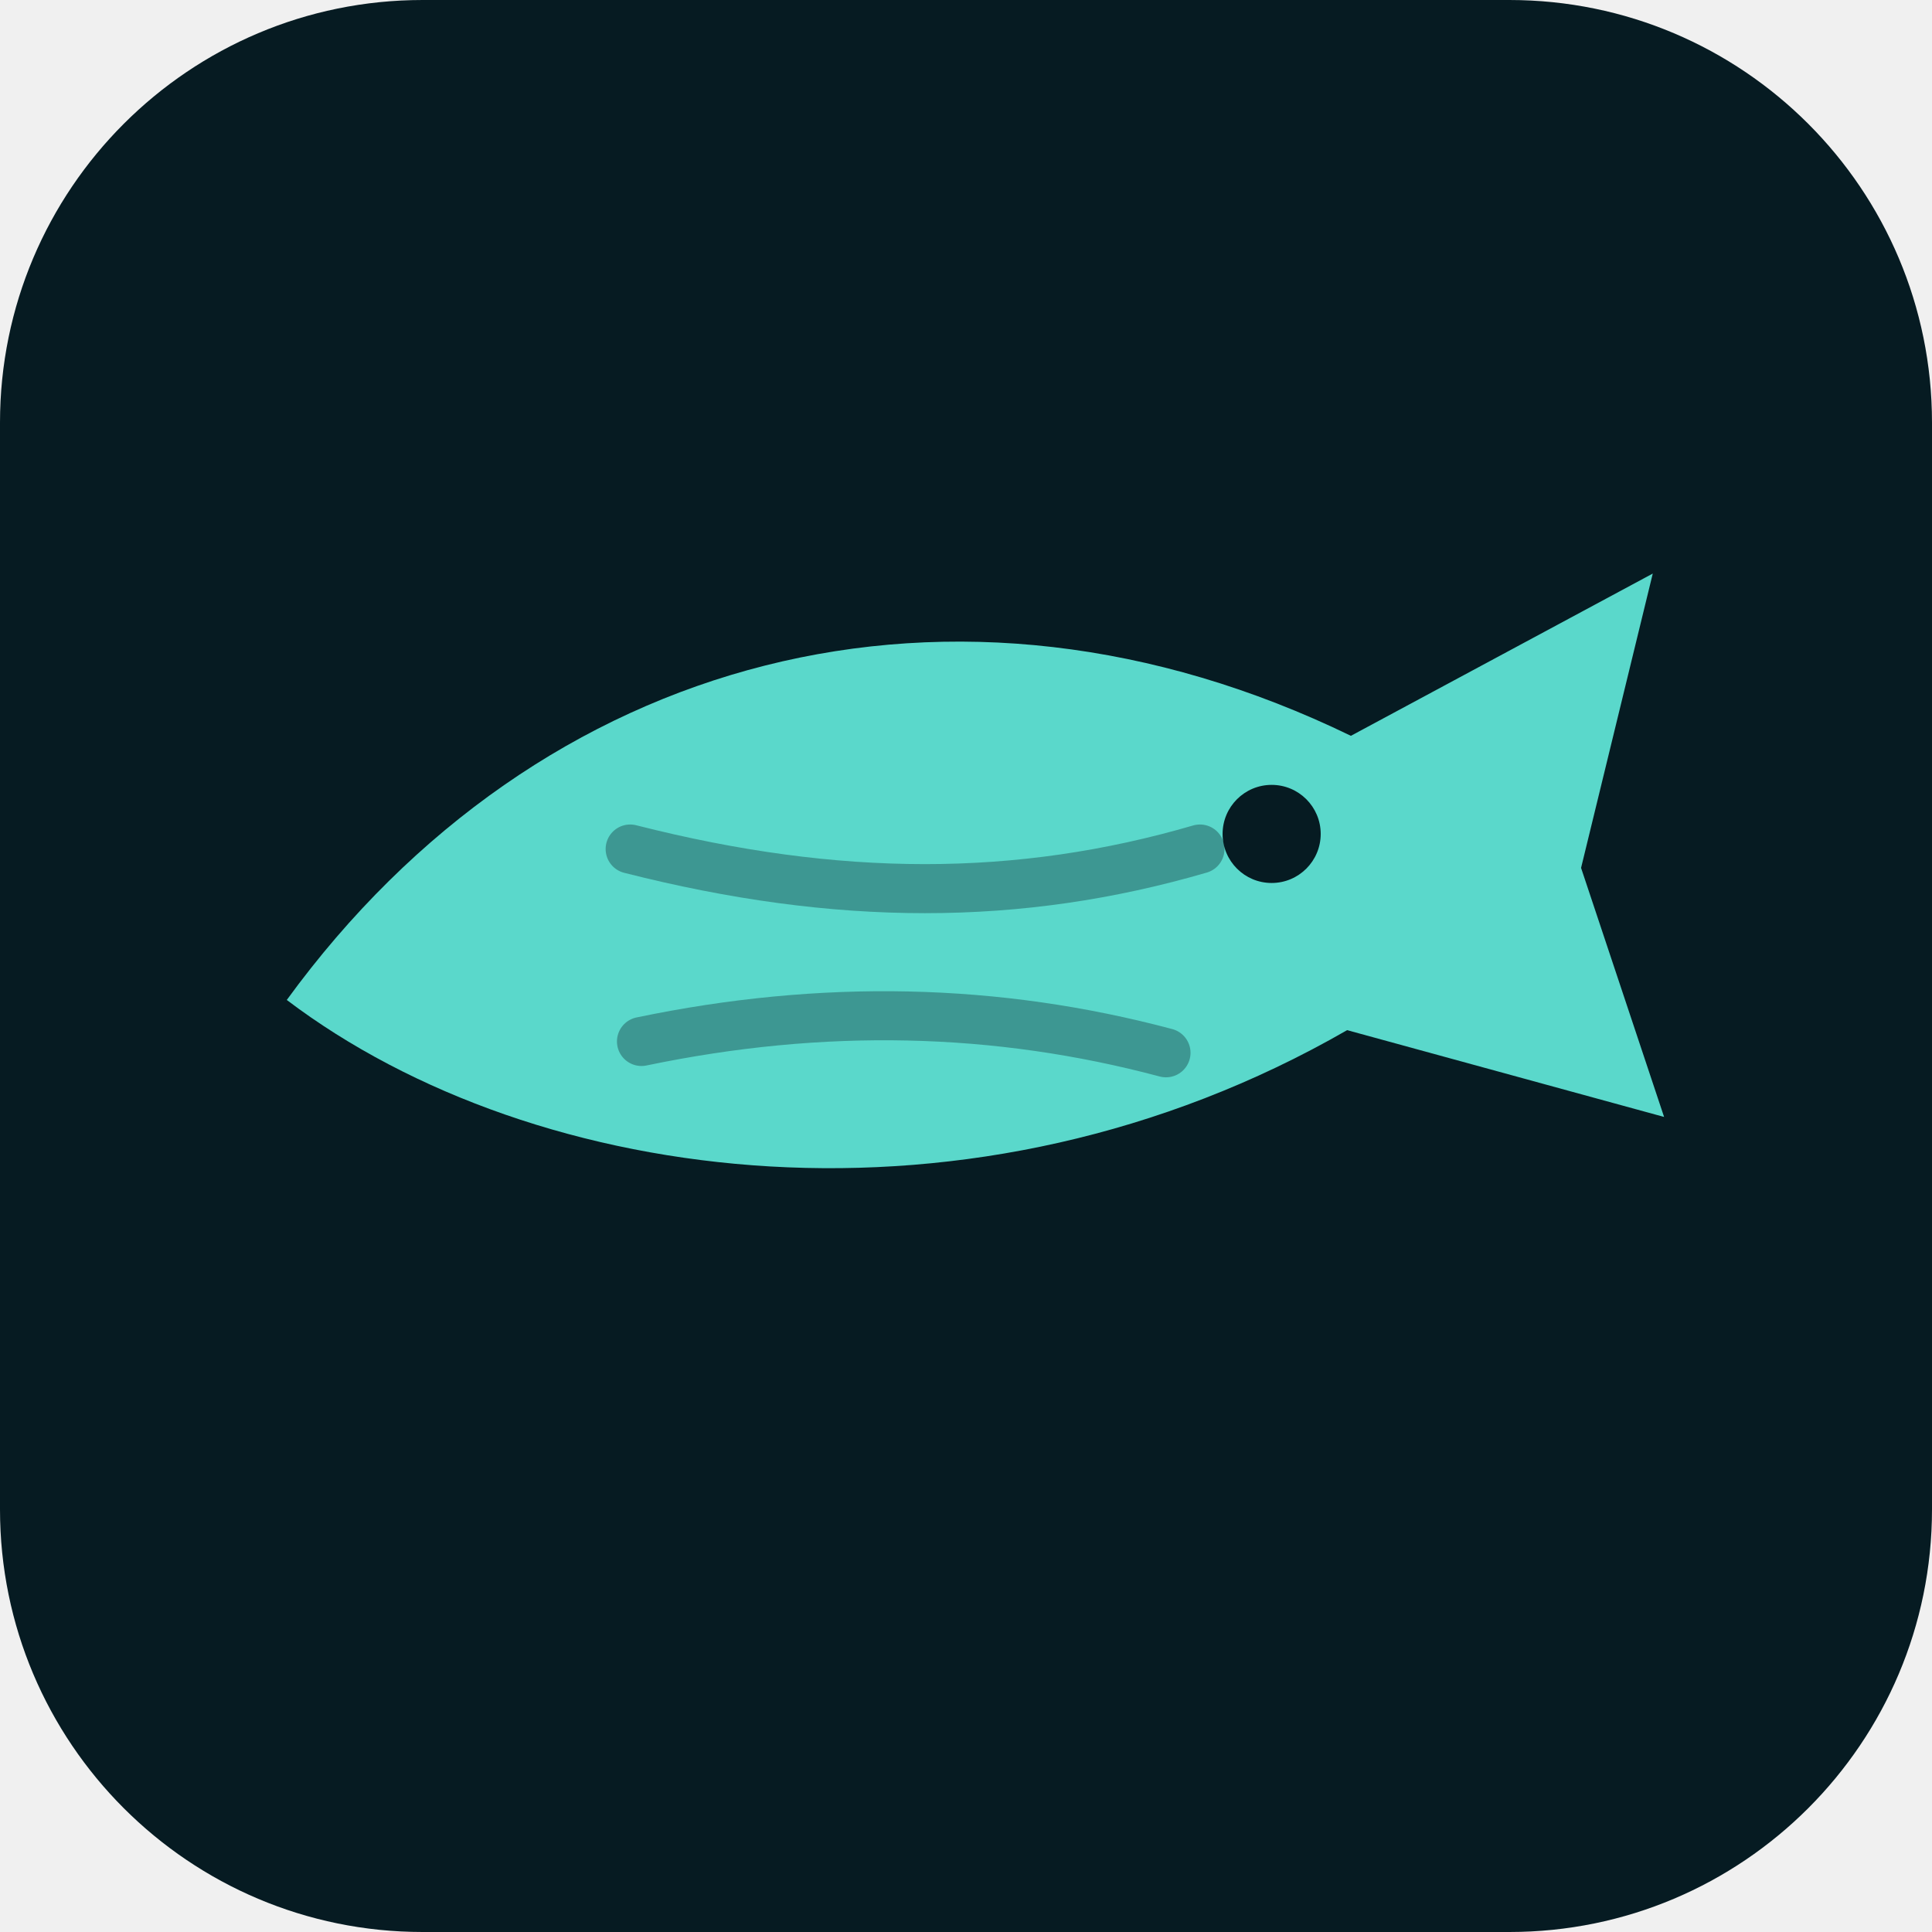
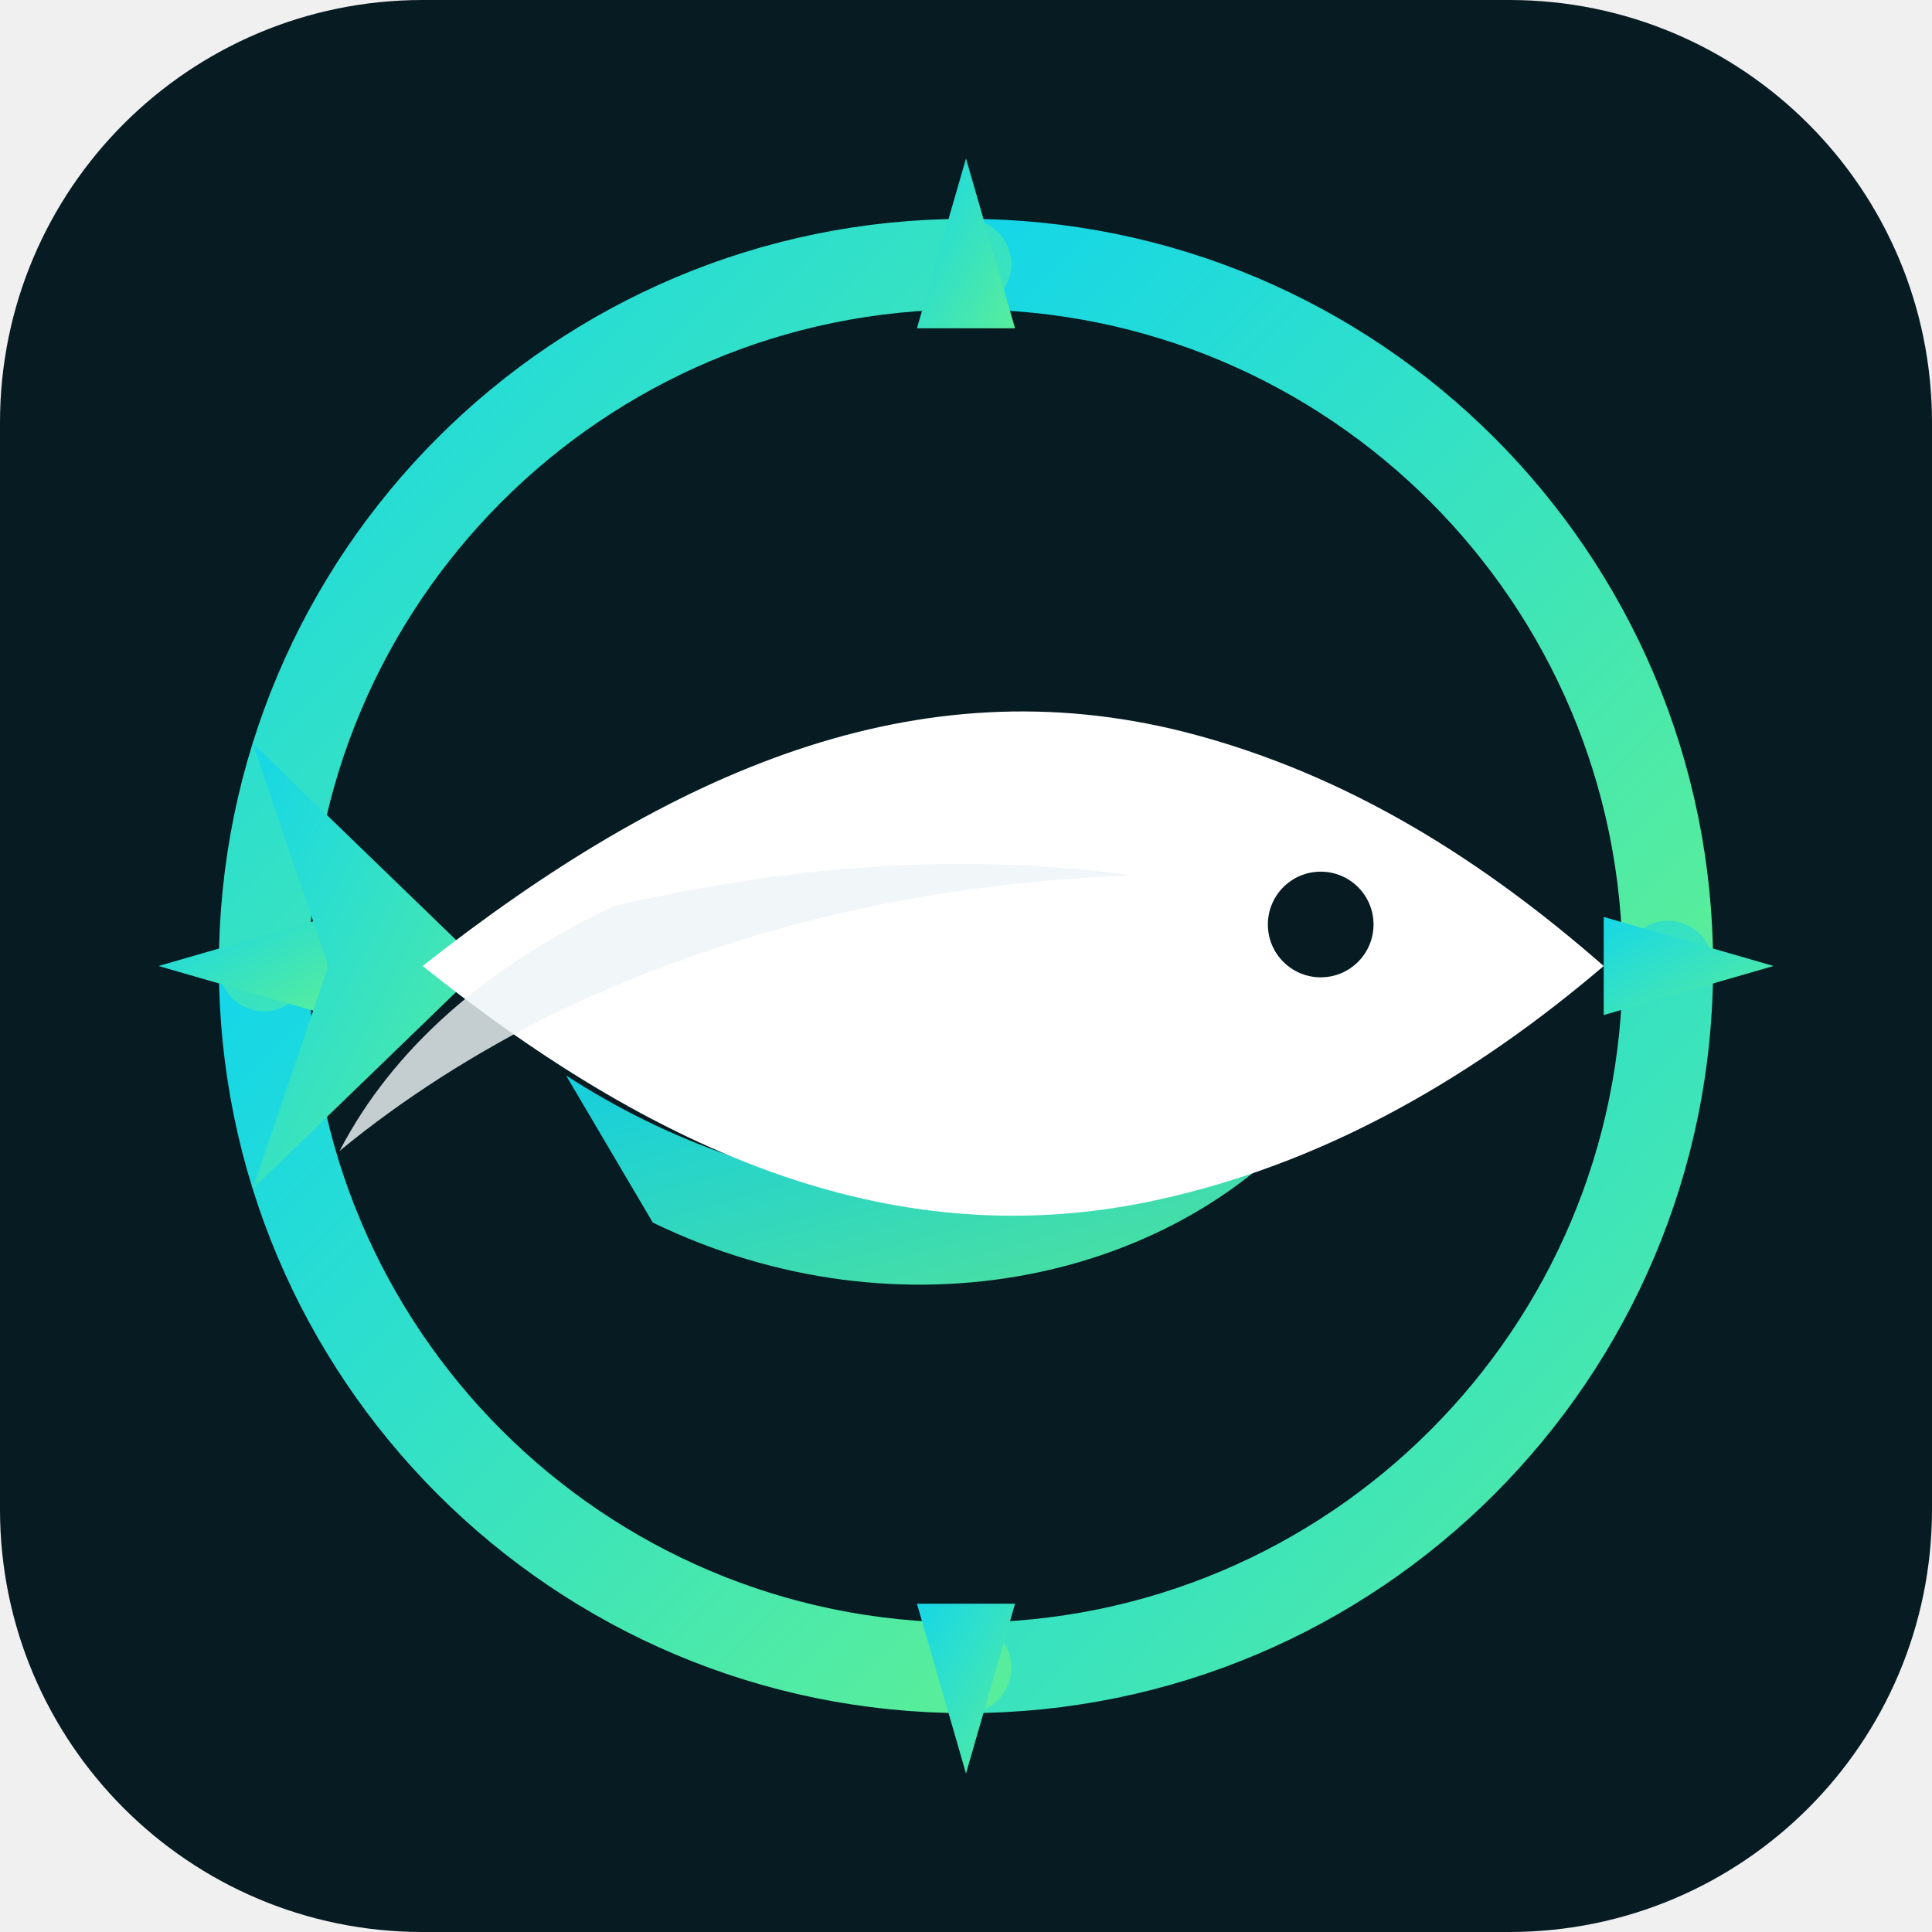
- <svg xmlns="http://www.w3.org/2000/svg" viewBox="0 0 512 512">
+ <svg xmlns="http://www.w3.org/2000/svg" viewBox="0 0 512 512" role="img" aria-label="FISH TARGET">
+   <defs>
+     <linearGradient id="aqua" x1="0" y1="0" x2="1" y2="1">
+       <stop offset="0" stop-color="#16d7e7" />
+       <stop offset="1" stop-color="#57ed9c" />
+     </linearGradient>
+   </defs>
  <rect width="512" height="512" rx="112" fill="#061b22" />
-   <path d="M76 265c67-92 177-121 282-70l80-43-19 78 22 66-84-23c-99 57-215 42-281-8Z" fill="#5ad8cb" />
-   <circle cx="337" cy="221" r="13" fill="#061b22" />
-   <path d="M167 225c55 14 103 14 151 0M170 276c48-10 94-9 139 3" fill="none" stroke="#061b22" stroke-width="13" stroke-linecap="round" opacity=".34" />
+   <g fill="none" stroke="url(#aqua)" stroke-width="24" stroke-linecap="round">
+     <path d="M256 70a186 186 0 0 1 186 186" />
+     <path d="M442 256a186 186 0 0 1-186 186" />
+     <path d="M256 442A186 186 0 0 1 70 256" />
+     <path d="M70 256A186 186 0 0 1 256 70" />
+   </g>
+   <g fill="url(#aqua)">
+     <path d="M256 42l13 45h-26z" />
+     <path d="M470 256l-45 13v-26z" />
+     <path d="M256 470l-13-45h26z" />
+     <path d="M42 256l45-13v26z" />
+     <path d="M128 256 67 197l20 59-20 59z" />
+     <path d="M150 285c54 35 124 45 200 8-37 46-111 63-177 31z" opacity=".95" />
+   </g>
+   <path d="M112 256c66-52 131-80 202-62 43 11 79 34 111 62-34 29-72 51-114 61-70 17-134-9-199-61Z" fill="#fff" />
+   <path d="M163 240c40-9 86-15 137-8-57 2-109 15-154 37-20 10-39 22-56 36 14-27 39-49 73-65Z" fill="#eef4f6" opacity=".82" />
+   <circle cx="350" cy="245" r="14" fill="#061b22" />
</svg>
